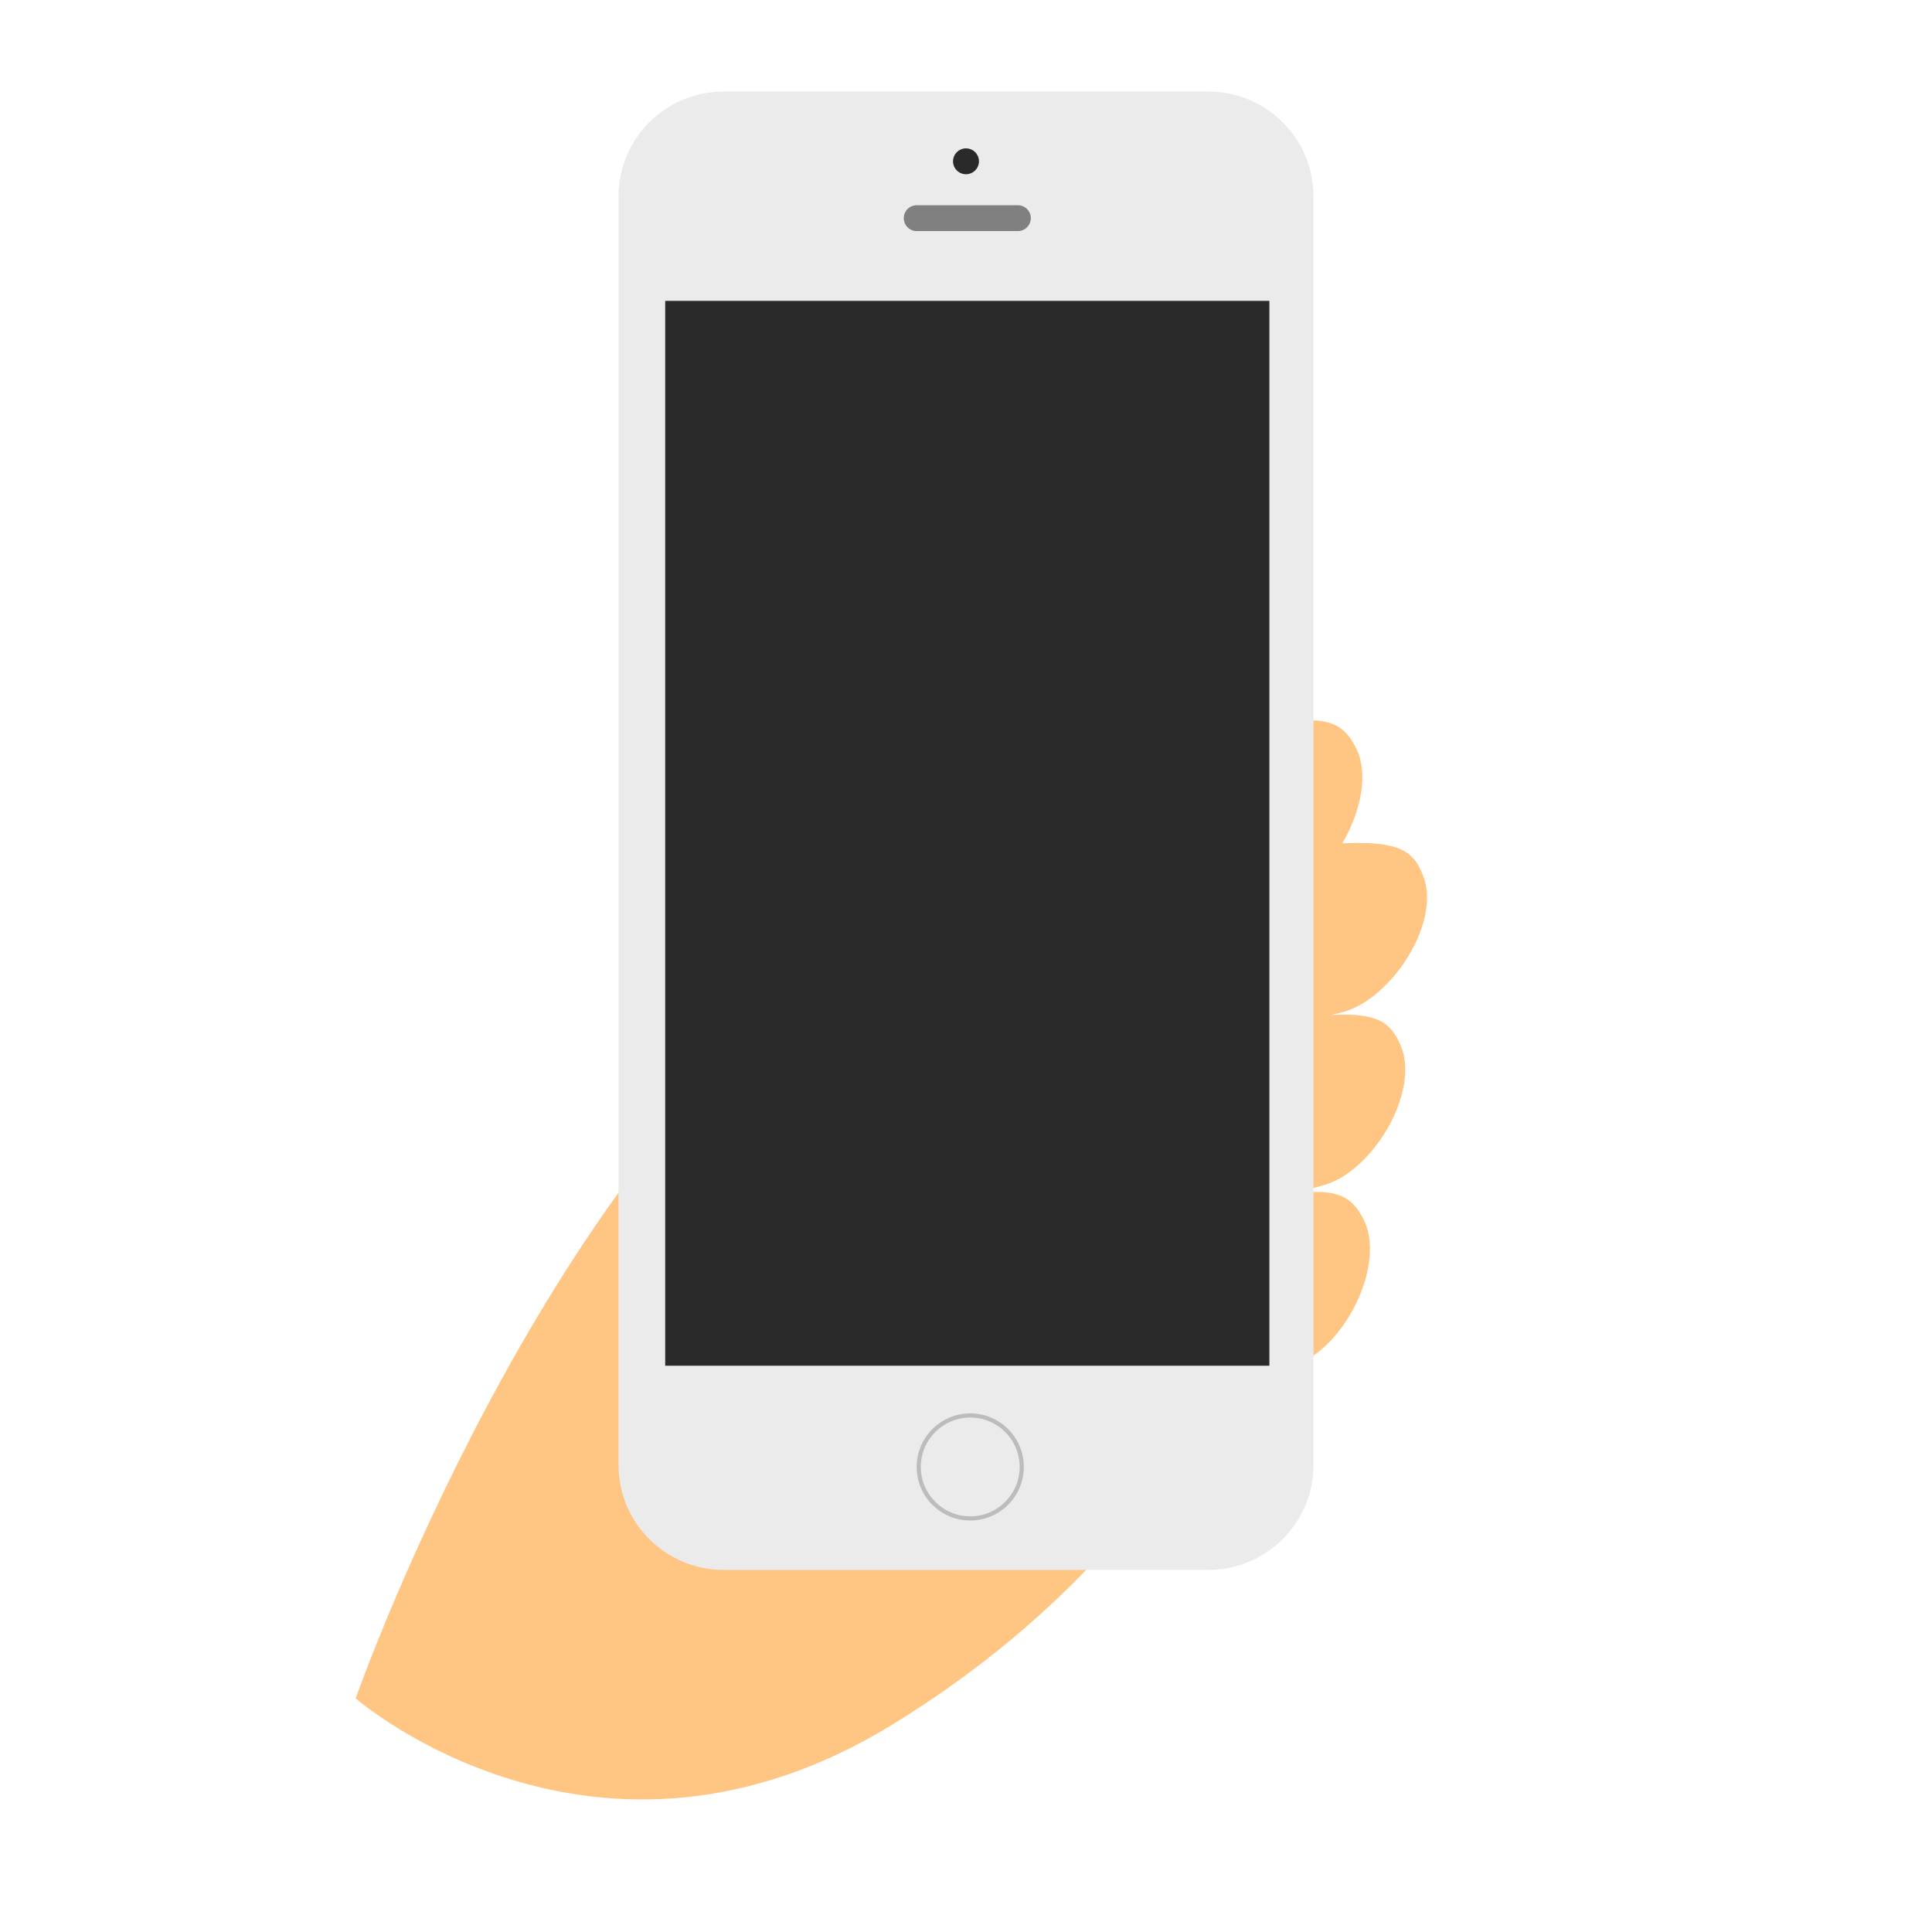
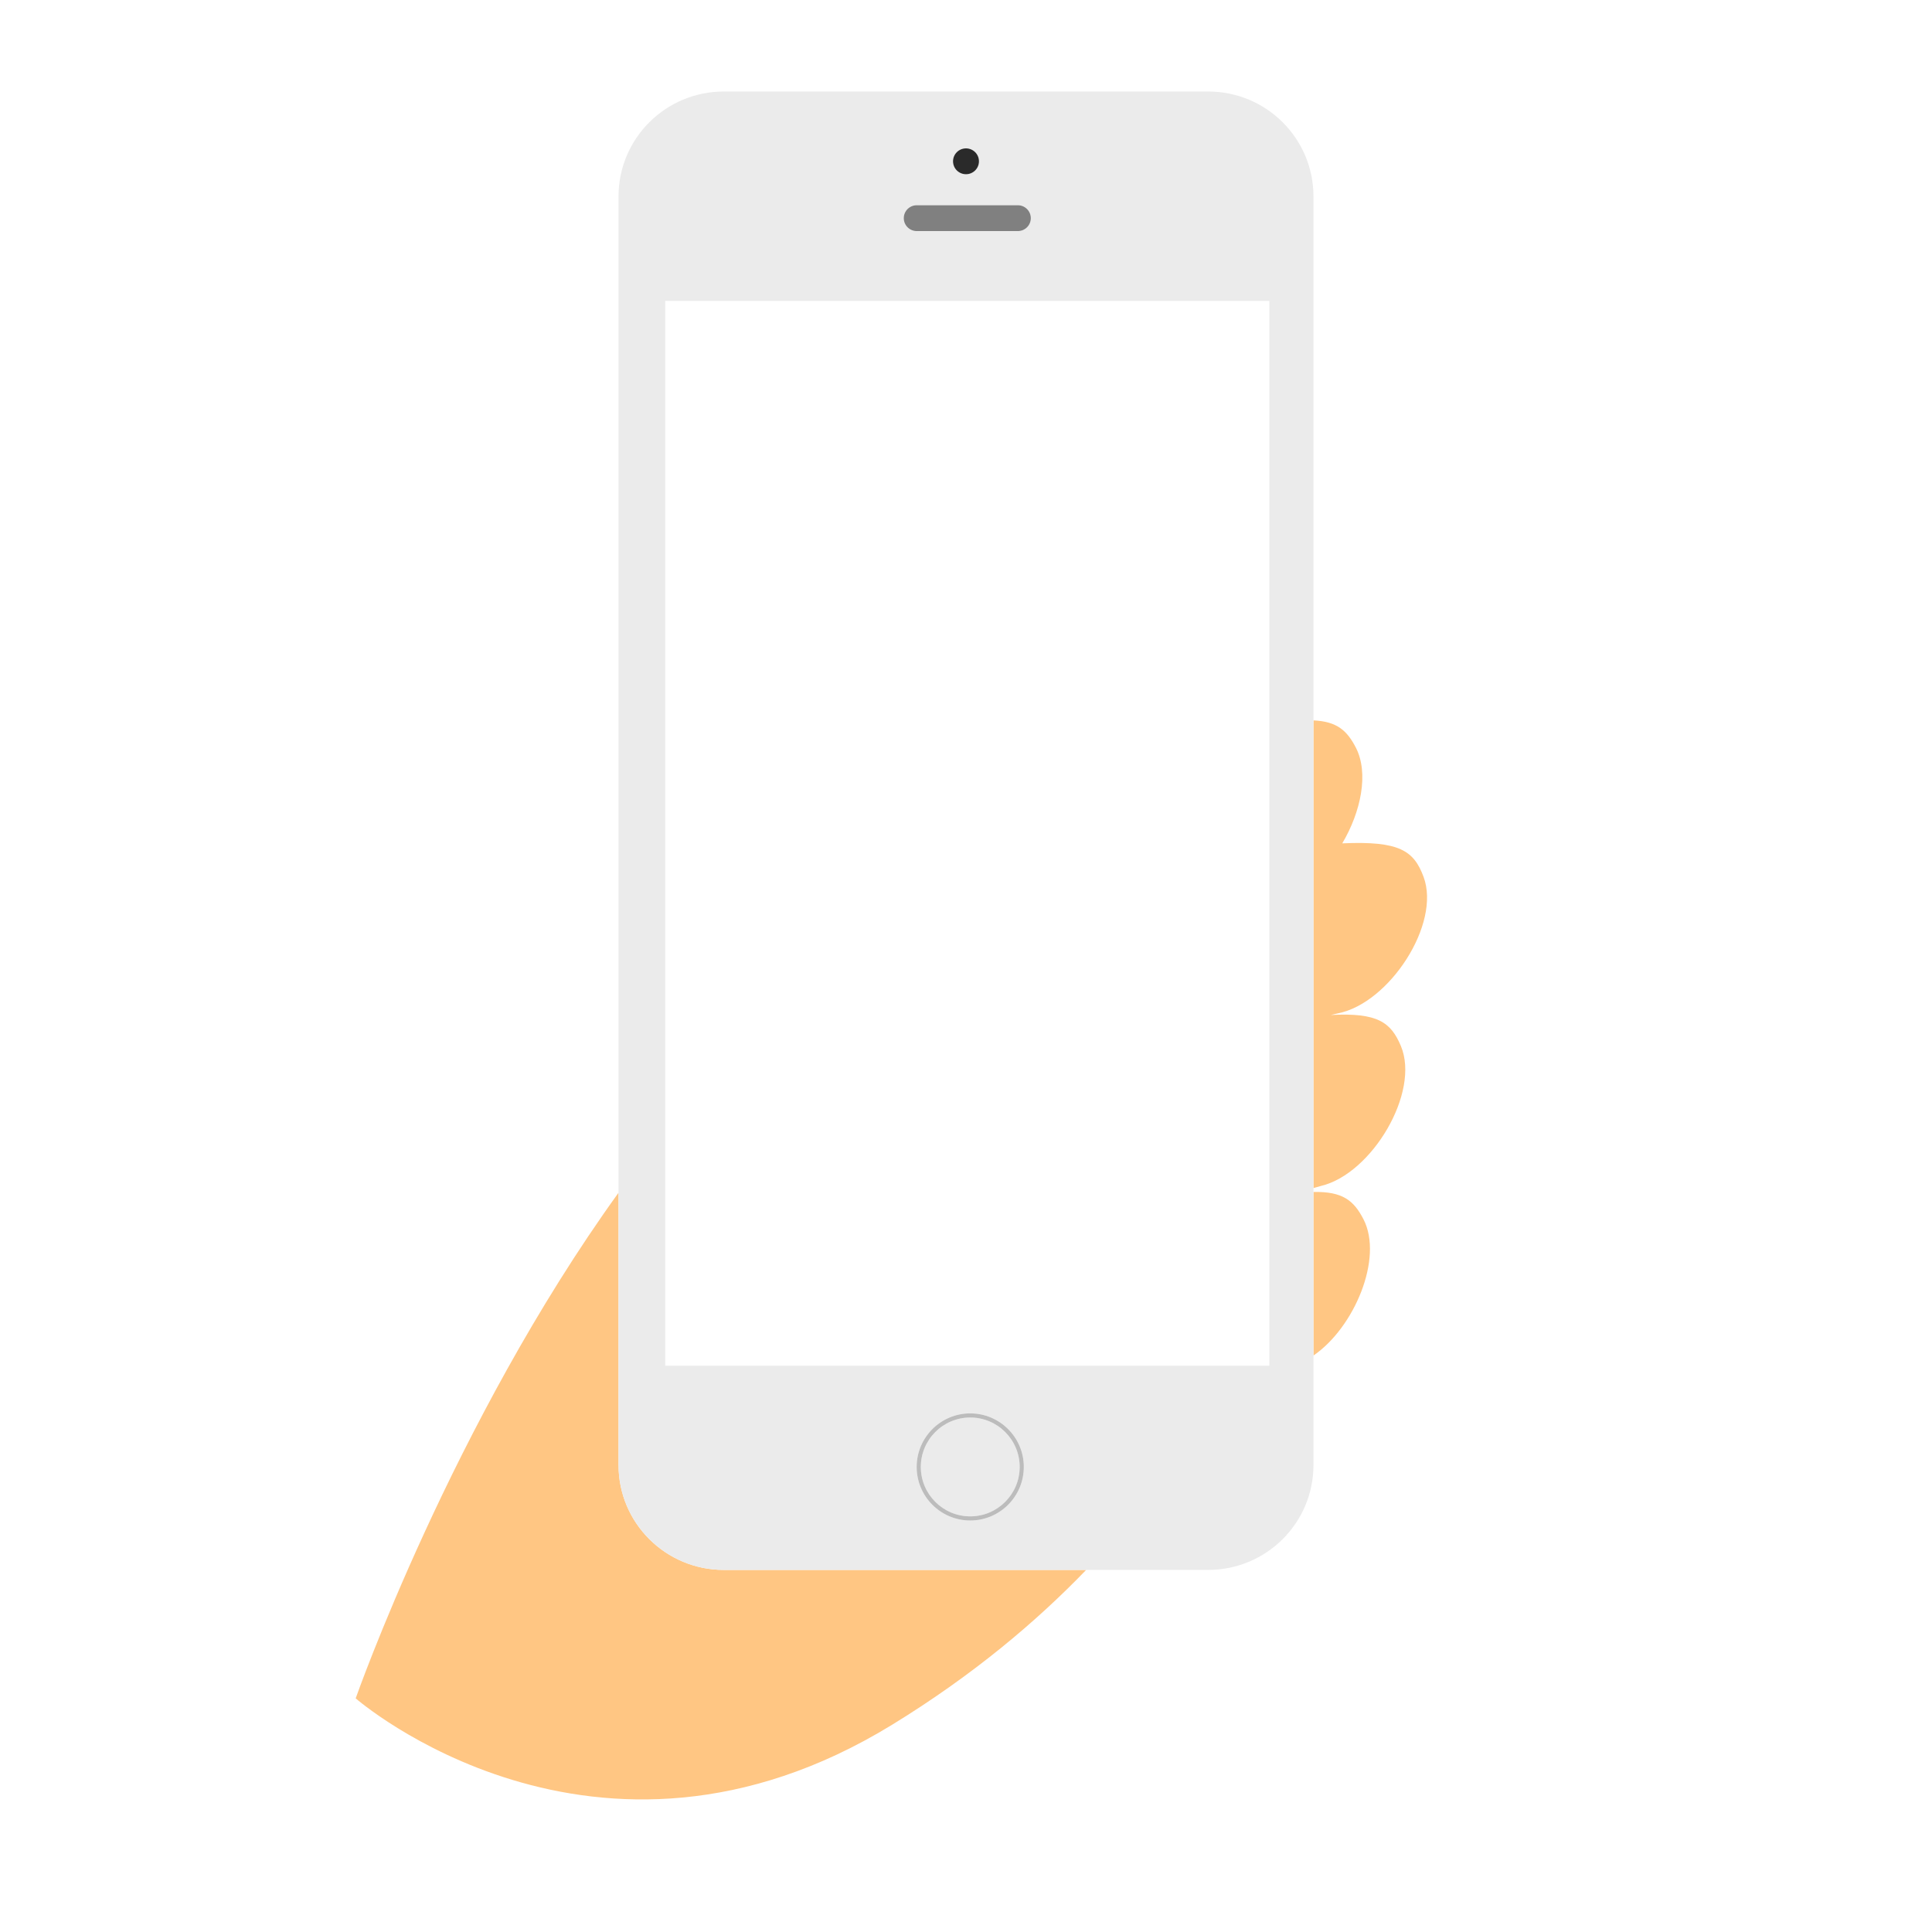
<svg xmlns="http://www.w3.org/2000/svg" version="1.1" id="圖層_1" x="0px" y="0px" width="570px" height="570px" viewBox="0 0 570 570" enable-background="new 0 0 570 570" xml:space="preserve">
-   <g>
-     <path fill="#FFC683" d="M413.297,308.584c-2.936-6.963-6.821-9.874-20.662-9.127l2.115-0.494   c15.133-2.967,30.434-26.371,25.243-40.275c-2.862-7.674-7.044-10.639-23.981-9.875c5.501-9.286,7.896-20.703,4.004-28.245   c-3.976-7.7-8.778-9.992-28.013-6.416l-51.353,13.509l-9.266,5.033l-63.521,51.811c-88.31,60.928-142.926,216.564-142.926,216.564   s70.532,61.552,158.252,7.793c53.542-32.813,81.922-72.151,95.91-97.828l22.896-8.327c14.674-4.748,27.076-29.805,20.271-42.996   c-3.396-6.579-7.406-9.207-20.497-7.603l7.995-2.227C404.759,346.283,419.062,322.261,413.297,308.584z" />
-   </g>
-   <g>
-     <path fill="#EBEBEB" d="M213.551,27h142.897c17.155,0,31.064,13.851,31.064,30.936v374.302c0,17.085-13.909,30.934-31.064,30.934   H213.551c-17.156,0-31.065-13.849-31.065-30.934V57.935C182.486,40.85,196.394,27,213.551,27z" />
-     <path fill="#2A2A2A" d="M196.257,88.766h178.25v314.165h-178.25V88.766L196.257,88.766z" />
-     <path fill="#2A2A2A" d="M284.999,43.776c2.113,0,3.826,1.707,3.826,3.813c0,2.106-1.713,3.813-3.826,3.813   s-3.825-1.707-3.825-3.813C281.174,45.483,282.885,43.776,284.999,43.776z" />
-     <path fill="#808080" d="M270.464,60.552H300.3c2.112,0,3.825,1.706,3.825,3.813s-1.713,3.813-3.825,3.813h-29.835   c-2.113,0-3.825-1.707-3.825-3.813C266.639,62.259,268.351,60.552,270.464,60.552z" />
-     <path fill="#BCBCBC" d="M286.252,448.595c-8.715,0-15.807-7.089-15.807-15.803c0-8.713,7.092-15.802,15.807-15.802   c8.716,0,15.806,7.089,15.806,15.802C302.057,441.507,294.968,448.595,286.252,448.595z M286.252,418.212   c-8.042,0-14.584,6.541-14.584,14.581s6.542,14.581,14.584,14.581c8.043,0,14.585-6.541,14.585-14.581   S294.295,418.212,286.252,418.212z" />
-   </g>
+   <path fill="#FFC683" d="M182.486,432.238v-80.353c-49.073,68.043-77.549,149.184-77.549,149.184s70.532,61.552,158.252,7.793  c23.717-14.534,42.488-30.349,57.267-45.689H213.551C196.395,463.173,182.486,449.323,182.486,432.238z" />
+   <path fill="#FFC683" d="M389.764,349.881c14.995-3.598,29.298-27.619,23.533-41.297c-2.937-6.963-6.821-9.874-20.662-9.127  l2.115-0.494c15.133-2.967,30.434-26.371,25.242-40.274c-2.861-7.674-7.044-10.64-23.98-9.875  c5.501-9.286,7.896-20.703,4.004-28.245c-2.58-4.996-5.513-7.712-12.504-8.029v137.969L389.764,349.881z" />
+   <path fill="#FFC683" d="M402.266,359.711c-2.838-5.496-6.124-8.224-14.754-8.041v48.257  C399.543,391.698,408.195,371.204,402.266,359.711z" />
+   <path fill="#EBEBEB" d="M286.252,418.212c-8.042,0-14.584,6.542-14.584,14.582s6.542,14.58,14.584,14.58  c8.043,0,14.585-6.54,14.585-14.58S294.295,418.212,286.252,418.212z" />
+   <path fill="#EBEBEB" d="M387.512,212.539V57.936c0-17.085-13.909-30.937-31.064-30.937H213.551  c-17.157,0-31.065,13.851-31.065,30.936v293.95v80.353c0,17.085,13.909,30.935,31.065,30.935h106.904h35.992  c17.155,0,31.064-13.85,31.064-30.935v-32.312V351.67v-1.162V212.539z M284.999,43.776c2.112,0,3.826,1.707,3.826,3.813  c0,2.106-1.714,3.813-3.826,3.813c-2.113,0-3.825-1.707-3.825-3.813C281.174,45.483,282.885,43.776,284.999,43.776z M270.464,60.552  H300.3c2.111,0,3.825,1.705,3.825,3.813s-1.714,3.813-3.825,3.813h-29.835c-2.113,0-3.825-1.707-3.825-3.813  C266.639,62.259,268.351,60.552,270.464,60.552z M196.257,402.931V88.766h178.25v314.165H196.257z M286.252,448.595  c-8.715,0-15.808-7.089-15.808-15.803s7.093-15.803,15.808-15.803c8.716,0,15.806,7.089,15.806,15.803  C302.057,441.508,294.968,448.595,286.252,448.595z" />
+   <ellipse fill="#2A2A2A" cx="284.999" cy="47.589" rx="3.826" ry="3.813" />
+   <path fill="#808080" d="M270.465,68.178H300.3c2.111,0,3.825-1.706,3.825-3.813s-1.714-3.813-3.825-3.813h-29.836  c-2.113,0-3.825,1.706-3.824,3.813C266.64,66.471,268.352,68.178,270.465,68.178z" />
+   <path fill="#BCBCBC" d="M286.252,416.99c-8.715,0-15.808,7.089-15.808,15.803s7.093,15.803,15.808,15.803  c8.716,0,15.805-7.088,15.806-15.803C302.058,424.079,294.968,416.99,286.252,416.99z M286.252,447.374  c-8.042,0-14.584-6.54-14.584-14.58s6.542-14.582,14.584-14.582c8.043,0,14.585,6.542,14.585,14.582  S294.295,447.374,286.252,447.374z" />
</svg>
